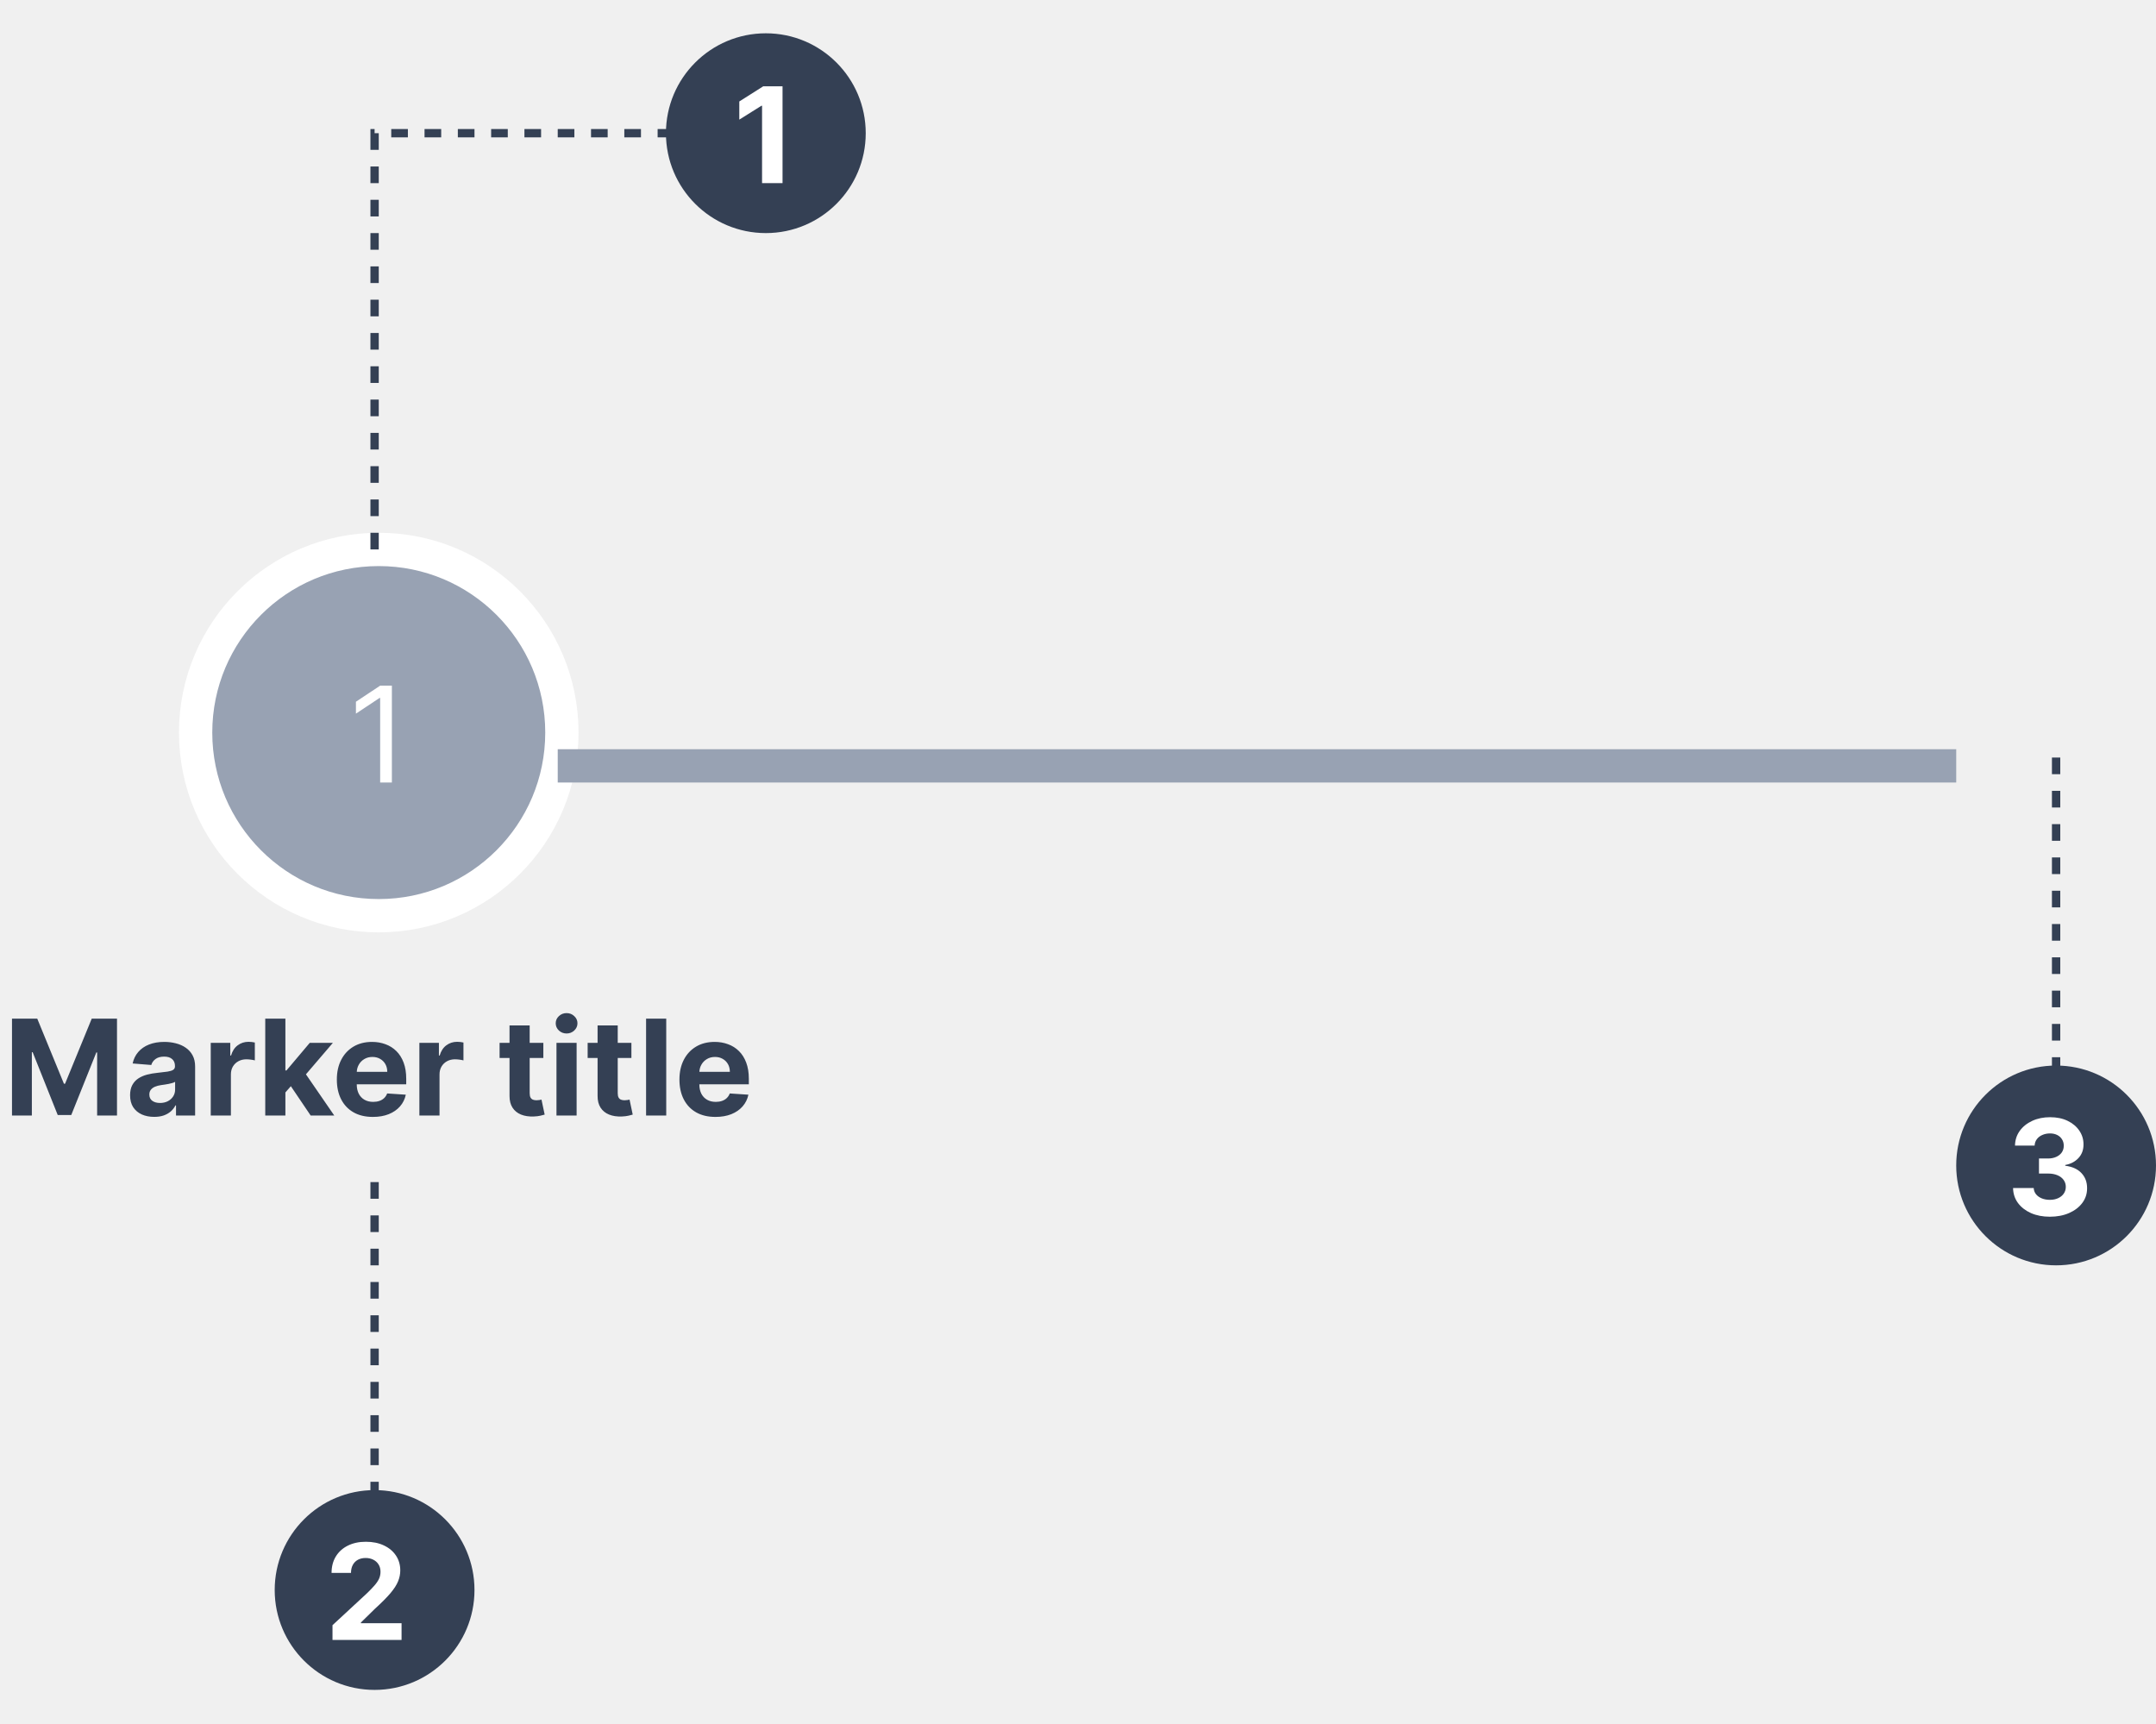
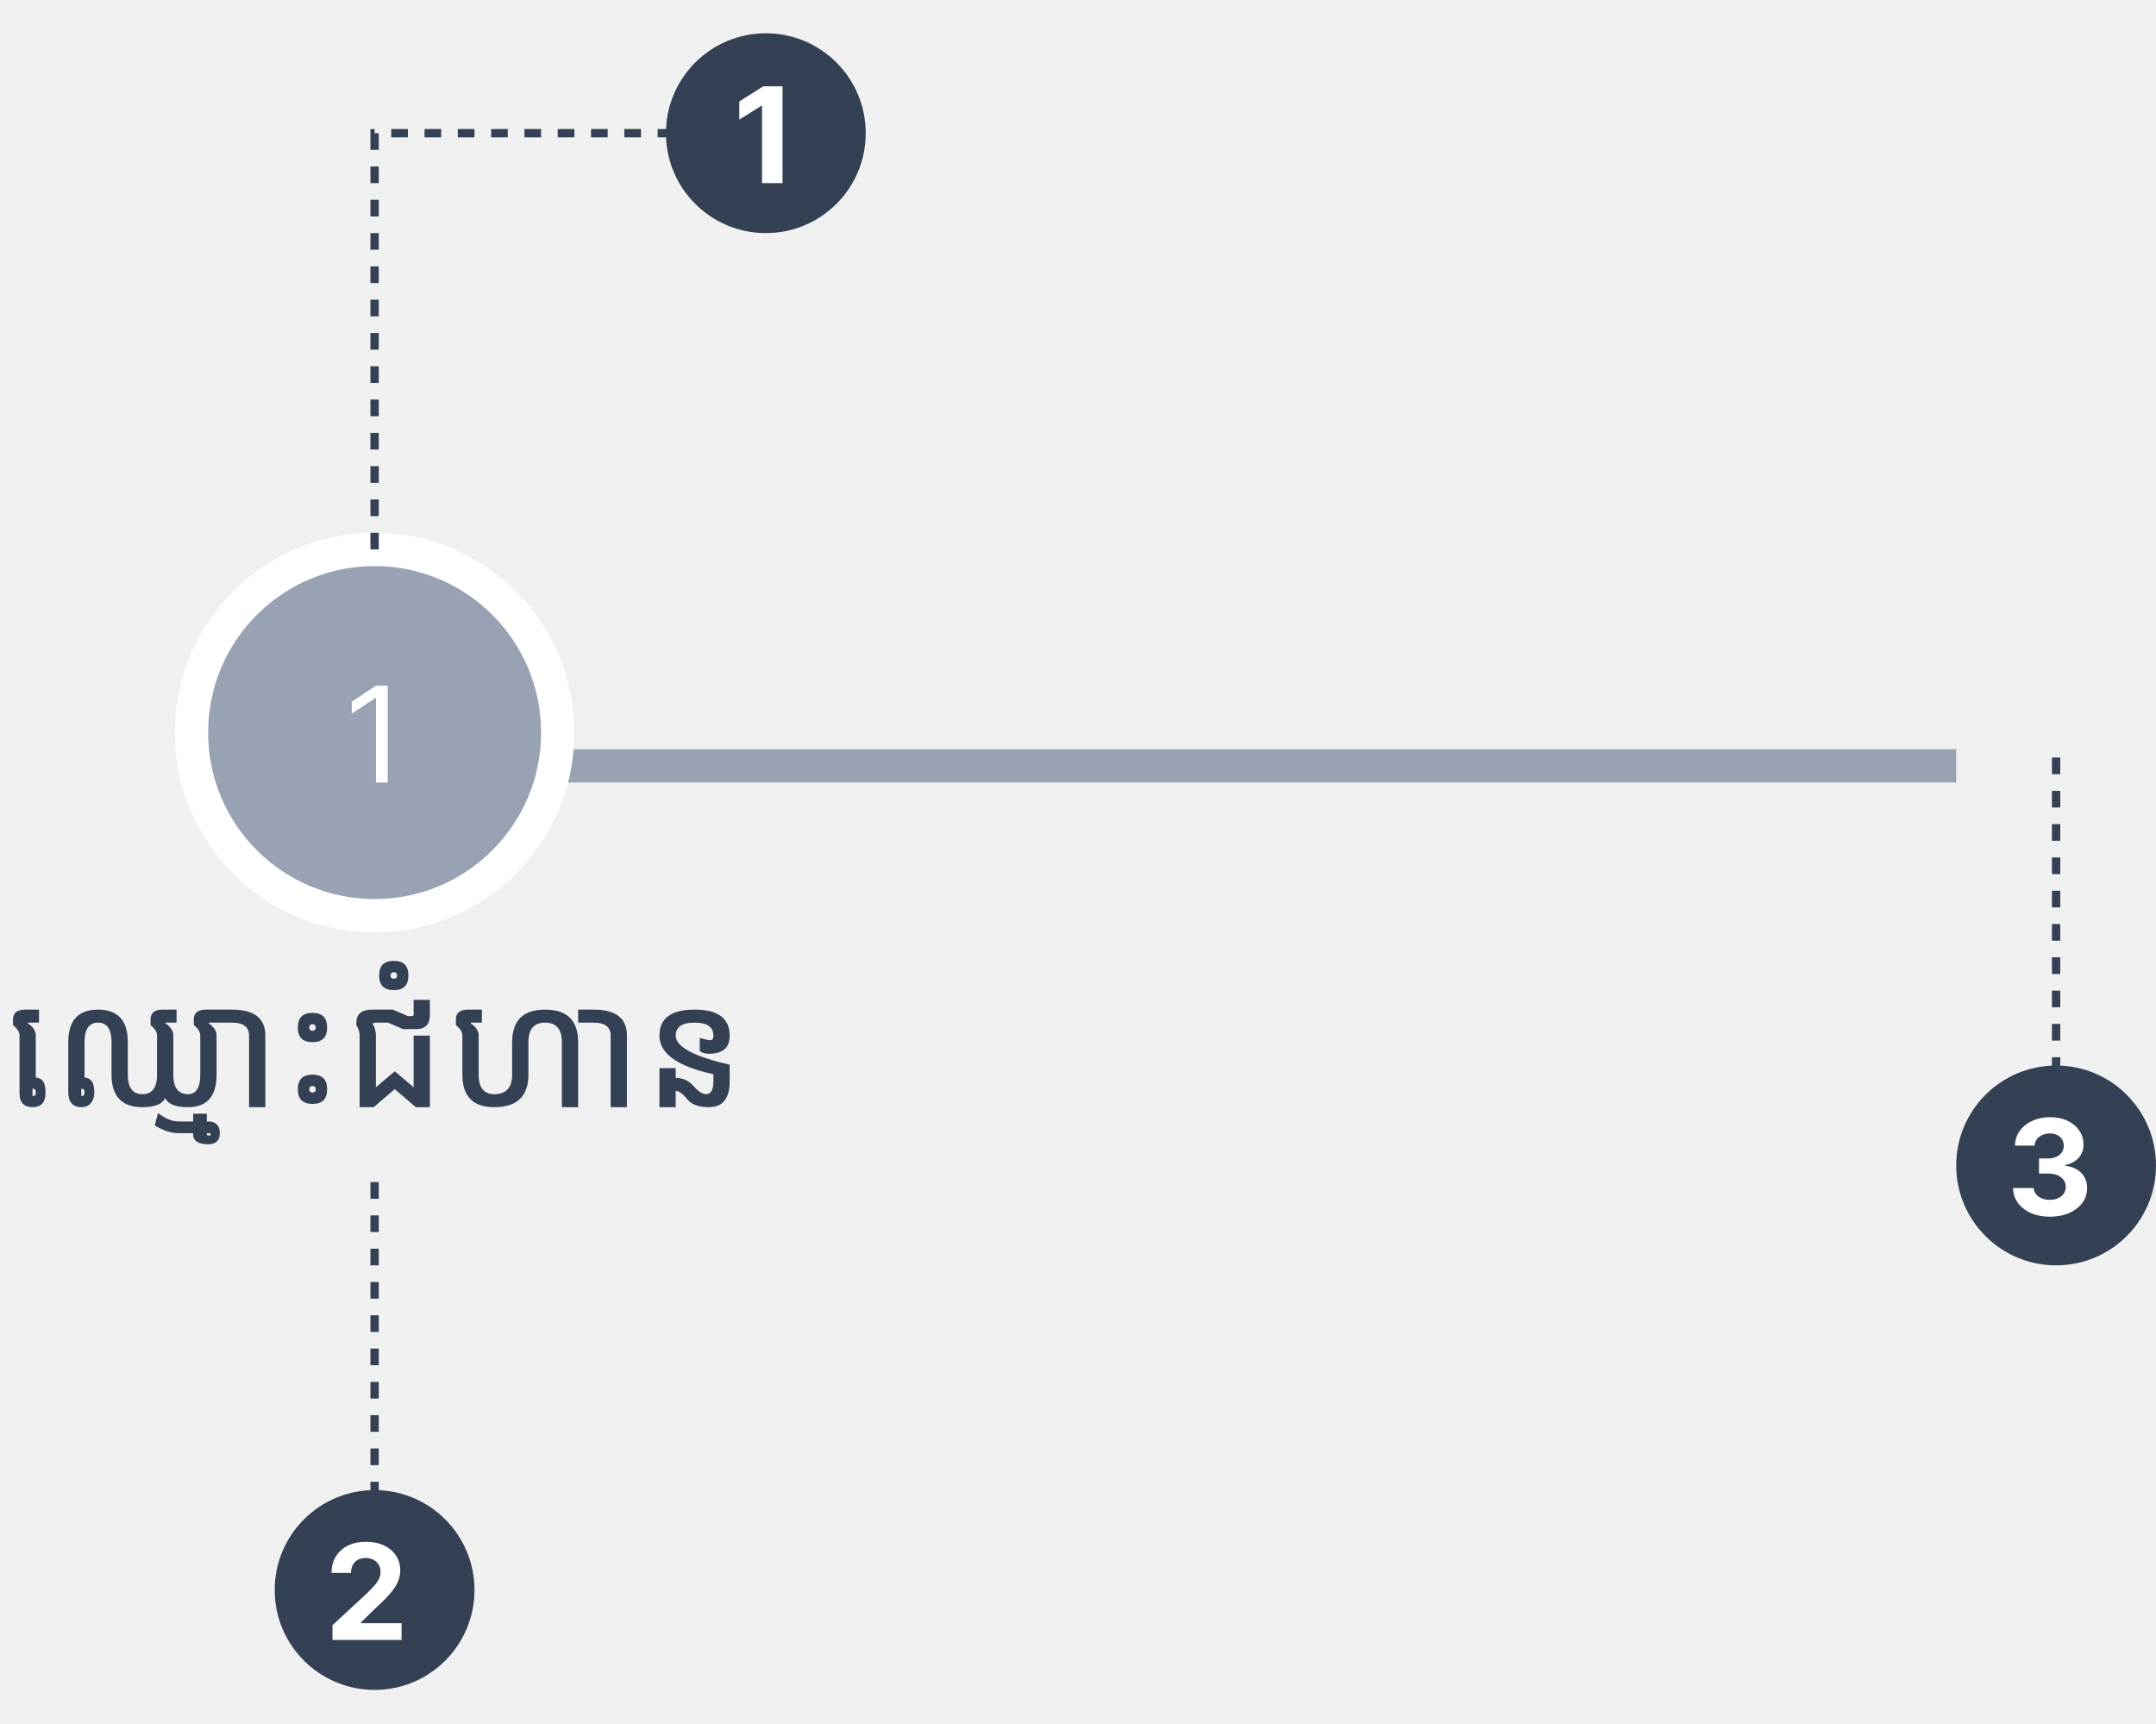
<svg xmlns="http://www.w3.org/2000/svg" width="259" height="207" viewBox="0 0 259 207" fill="none">
-   <rect x="23.5" y="66" width="44" height="44" rx="22" fill="#98A2B3" />
-   <path d="M47.077 82.364V94H45.668V83.841H45.599L42.758 85.727V84.296L45.668 82.364H47.077Z" fill="white" />
-   <rect x="23.5" y="66" width="44" height="44" rx="22" stroke="white" stroke-width="4" />
-   <path d="M1.441 122.364H4.475L7.68 130.182H7.816L11.021 122.364H14.055V134H11.668V126.426H11.572L8.56 133.943H6.935L3.924 126.398H3.827V134H1.441V122.364ZM18.525 134.165C17.968 134.165 17.472 134.068 17.036 133.875C16.601 133.678 16.256 133.388 16.002 133.006C15.752 132.619 15.627 132.138 15.627 131.562C15.627 131.078 15.716 130.67 15.894 130.341C16.072 130.011 16.315 129.746 16.621 129.545C16.928 129.345 17.277 129.193 17.667 129.091C18.061 128.989 18.474 128.917 18.905 128.875C19.413 128.822 19.822 128.773 20.133 128.727C20.443 128.678 20.669 128.606 20.809 128.511C20.949 128.417 21.019 128.277 21.019 128.091V128.057C21.019 127.697 20.905 127.419 20.678 127.222C20.455 127.025 20.137 126.926 19.724 126.926C19.288 126.926 18.942 127.023 18.684 127.216C18.426 127.405 18.256 127.644 18.173 127.932L15.934 127.75C16.048 127.22 16.271 126.761 16.604 126.375C16.938 125.985 17.368 125.686 17.894 125.477C18.424 125.265 19.038 125.159 19.735 125.159C20.22 125.159 20.684 125.216 21.127 125.33C21.574 125.443 21.97 125.619 22.315 125.858C22.663 126.097 22.938 126.403 23.139 126.778C23.339 127.15 23.44 127.595 23.44 128.114V134H21.144V132.79H21.076C20.936 133.062 20.748 133.303 20.514 133.511C20.279 133.716 19.996 133.877 19.667 133.994C19.337 134.108 18.957 134.165 18.525 134.165ZM19.218 132.494C19.574 132.494 19.889 132.424 20.161 132.284C20.434 132.14 20.648 131.947 20.803 131.705C20.959 131.462 21.036 131.187 21.036 130.881V129.955C20.96 130.004 20.856 130.049 20.724 130.091C20.595 130.129 20.449 130.165 20.286 130.199C20.123 130.229 19.96 130.258 19.798 130.284C19.635 130.307 19.487 130.328 19.354 130.347C19.07 130.388 18.822 130.455 18.61 130.545C18.398 130.636 18.233 130.759 18.116 130.915C17.998 131.066 17.94 131.256 17.94 131.483C17.94 131.812 18.059 132.064 18.298 132.239C18.54 132.409 18.847 132.494 19.218 132.494ZM25.317 134V125.273H27.664V126.795H27.755C27.914 126.254 28.181 125.845 28.556 125.568C28.931 125.288 29.363 125.148 29.852 125.148C29.973 125.148 30.104 125.155 30.244 125.17C30.384 125.186 30.507 125.206 30.613 125.233V127.381C30.499 127.347 30.342 127.316 30.141 127.29C29.941 127.263 29.757 127.25 29.59 127.25C29.234 127.25 28.916 127.328 28.636 127.483C28.359 127.634 28.139 127.847 27.977 128.119C27.817 128.392 27.738 128.706 27.738 129.062V134H25.317ZM34.057 131.489L34.063 128.585H34.416L37.211 125.273H39.989L36.234 129.659H35.66L34.057 131.489ZM31.864 134V122.364H34.285V134H31.864ZM37.319 134L34.751 130.199L36.364 128.489L40.154 134H37.319ZM44.795 134.17C43.897 134.17 43.124 133.989 42.477 133.625C41.833 133.258 41.336 132.739 40.988 132.068C40.639 131.394 40.465 130.597 40.465 129.676C40.465 128.778 40.639 127.991 40.988 127.312C41.336 126.634 41.827 126.106 42.459 125.727C43.096 125.348 43.842 125.159 44.698 125.159C45.274 125.159 45.81 125.252 46.306 125.438C46.806 125.619 47.242 125.894 47.613 126.261C47.988 126.629 48.28 127.091 48.488 127.648C48.696 128.201 48.8 128.848 48.8 129.591V130.256H41.431V128.756H46.522C46.522 128.407 46.446 128.098 46.295 127.83C46.143 127.561 45.933 127.35 45.664 127.199C45.399 127.044 45.09 126.966 44.738 126.966C44.37 126.966 44.045 127.051 43.761 127.222C43.48 127.388 43.261 127.614 43.102 127.898C42.943 128.178 42.861 128.491 42.857 128.835V130.261C42.857 130.693 42.937 131.066 43.096 131.381C43.259 131.695 43.488 131.938 43.783 132.108C44.079 132.278 44.429 132.364 44.834 132.364C45.103 132.364 45.35 132.326 45.573 132.25C45.797 132.174 45.988 132.061 46.147 131.909C46.306 131.758 46.427 131.572 46.511 131.352L48.749 131.5C48.636 132.038 48.403 132.508 48.05 132.909C47.702 133.307 47.251 133.617 46.698 133.841C46.149 134.061 45.514 134.17 44.795 134.17ZM50.38 134V125.273H52.727V126.795H52.818C52.977 126.254 53.244 125.845 53.619 125.568C53.994 125.288 54.425 125.148 54.914 125.148C55.035 125.148 55.166 125.155 55.306 125.17C55.446 125.186 55.569 125.206 55.675 125.233V127.381C55.562 127.347 55.405 127.316 55.204 127.29C55.003 127.263 54.819 127.25 54.653 127.25C54.297 127.25 53.978 127.328 53.698 127.483C53.422 127.634 53.202 127.847 53.039 128.119C52.88 128.392 52.8 128.706 52.8 129.062V134H50.38ZM65.272 125.273V127.091H60.016V125.273H65.272ZM61.209 123.182H63.63V131.318C63.63 131.542 63.664 131.716 63.732 131.841C63.8 131.962 63.895 132.047 64.016 132.097C64.141 132.146 64.285 132.17 64.448 132.17C64.562 132.17 64.675 132.161 64.789 132.142C64.903 132.119 64.99 132.102 65.05 132.091L65.431 133.892C65.31 133.93 65.139 133.973 64.92 134.023C64.7 134.076 64.433 134.108 64.119 134.119C63.535 134.142 63.024 134.064 62.584 133.886C62.149 133.708 61.81 133.432 61.568 133.057C61.325 132.682 61.206 132.208 61.209 131.636V123.182ZM66.849 134V125.273H69.269V134H66.849ZM68.065 124.148C67.705 124.148 67.396 124.028 67.138 123.79C66.885 123.547 66.758 123.258 66.758 122.92C66.758 122.587 66.885 122.301 67.138 122.062C67.396 121.82 67.705 121.699 68.065 121.699C68.424 121.699 68.731 121.82 68.985 122.062C69.243 122.301 69.371 122.587 69.371 122.92C69.371 123.258 69.243 123.547 68.985 123.79C68.731 124.028 68.424 124.148 68.065 124.148ZM75.85 125.273V127.091H70.594V125.273H75.85ZM71.788 123.182H74.208V131.318C74.208 131.542 74.242 131.716 74.31 131.841C74.379 131.962 74.473 132.047 74.594 132.097C74.719 132.146 74.863 132.17 75.026 132.17C75.14 132.17 75.254 132.161 75.367 132.142C75.481 132.119 75.568 132.102 75.629 132.091L76.009 133.892C75.888 133.93 75.718 133.973 75.498 134.023C75.278 134.076 75.011 134.108 74.697 134.119C74.113 134.142 73.602 134.064 73.163 133.886C72.727 133.708 72.388 133.432 72.146 133.057C71.903 132.682 71.784 132.208 71.788 131.636V123.182ZM80.035 122.364V134H77.614V122.364H80.035ZM85.951 134.17C85.053 134.17 84.281 133.989 83.633 133.625C82.989 133.258 82.493 132.739 82.144 132.068C81.796 131.394 81.621 130.597 81.621 129.676C81.621 128.778 81.796 127.991 82.144 127.312C82.493 126.634 82.983 126.106 83.616 125.727C84.252 125.348 84.998 125.159 85.854 125.159C86.43 125.159 86.966 125.252 87.462 125.438C87.962 125.619 88.398 125.894 88.769 126.261C89.144 126.629 89.436 127.091 89.644 127.648C89.853 128.201 89.957 128.848 89.957 129.591V130.256H82.587V128.756H87.678C87.678 128.407 87.603 128.098 87.451 127.83C87.299 127.561 87.089 127.35 86.82 127.199C86.555 127.044 86.246 126.966 85.894 126.966C85.527 126.966 85.201 127.051 84.917 127.222C84.637 127.388 84.417 127.614 84.258 127.898C84.099 128.178 84.017 128.491 84.013 128.835V130.261C84.013 130.693 84.093 131.066 84.252 131.381C84.415 131.695 84.644 131.938 84.94 132.108C85.235 132.278 85.585 132.364 85.991 132.364C86.26 132.364 86.506 132.326 86.729 132.25C86.953 132.174 87.144 132.061 87.303 131.909C87.462 131.758 87.584 131.572 87.667 131.352L89.906 131.5C89.792 132.038 89.559 132.508 89.207 132.909C88.858 133.307 88.407 133.617 87.854 133.841C87.305 134.061 86.671 134.17 85.951 134.17Z" fill="#344054" />
-   <rect x="67" y="90" width="168" height="4" fill="#98A2B3" />
+   <rect x="66" y="90" width="169" height="4" fill="#98A2B3" />
+   <rect x="23" y="66" width="44" height="44" rx="22" fill="#98A2B3" />
+   <path d="M46.577 82.364V94H45.168V83.841H45.099L42.258 85.727V84.296L45.168 82.364H46.577Z" fill="white" />
+   <rect x="23" y="66" width="44" height="44" rx="22" stroke="white" stroke-width="4" />
+   <path d="M4.219 130.891C4.172 130.823 4.068 130.784 3.906 130.773V131.664C4.068 131.664 4.172 131.63 4.219 131.562C4.271 131.49 4.297 131.378 4.297 131.227C4.297 131.07 4.271 130.958 4.219 130.891ZM4.297 129.438C4.693 129.469 4.987 129.625 5.18 129.906C5.372 130.182 5.469 130.628 5.469 131.242C5.469 131.857 5.333 132.305 5.062 132.586C4.792 132.862 4.406 133 3.906 133C3.406 133 3.021 132.862 2.75 132.586C2.479 132.305 2.344 131.857 2.344 131.242V124.406C2.344 123.979 2.083 123.557 1.562 123.141V122.453C1.562 121.672 2.057 121.281 3.047 121.281H4.688V122.844H3.359V122.938C3.984 123.354 4.297 123.844 4.297 124.406V129.438ZM9.766 131.664C9.927 131.664 10.031 131.63 10.078 131.562C10.13 131.49 10.156 131.378 10.156 131.227C10.156 131.07 10.13 130.958 10.078 130.891C10.031 130.823 9.927 130.784 9.766 130.773V131.664ZM8.203 125.188C8.203 122.583 9.396 121.281 11.781 121.281C14.162 121.281 15.352 122.583 15.352 125.188V129.094C15.352 130.656 15.938 131.438 17.109 131.438C18.281 131.438 18.867 130.656 18.867 129.094V124.406C18.867 123.979 18.607 123.557 18.086 123.141V122.453C18.086 121.672 18.581 121.281 19.57 121.281H21.211V122.844H19.883V122.938C20.508 123.354 20.82 123.844 20.82 124.406V129.094C20.82 130.656 21.406 131.438 22.578 131.438C23.568 131.438 24.062 130.656 24.062 129.094V124.406C24.062 123.979 23.802 123.557 23.281 123.141V122.453C23.281 121.672 23.776 121.281 24.766 121.281H26.406V122.844H25.078V122.938C25.703 123.354 26.016 123.844 26.016 124.406V129.094C26.016 131.698 24.87 133 22.578 133C21.088 133 20.177 132.633 19.844 131.898C19.51 132.633 18.599 133 17.109 133C14.635 133 13.398 131.698 13.398 129.094V125.188C13.398 123.625 12.859 122.844 11.781 122.844C10.698 122.844 10.156 123.625 10.156 125.188V129.438C10.552 129.469 10.846 129.625 11.039 129.906C11.232 130.182 11.328 130.628 11.328 131.242C11.328 131.753 11.193 132.174 10.922 132.508C10.651 132.836 10.266 133 9.766 133C9.266 133 8.88 132.849 8.609 132.547C8.339 132.24 8.203 131.805 8.203 131.242V125.188ZM24.844 136.125C24.844 136.318 24.904 136.414 25.023 136.414C25.148 136.414 25.232 136.398 25.273 136.367C25.31 136.341 25.328 136.307 25.328 136.266C25.328 136.224 25.305 136.19 25.258 136.164C25.206 136.143 25.128 136.13 25.023 136.125H24.844ZM24.844 134.719H25.102C25.477 134.719 25.789 134.836 26.039 135.07C26.284 135.305 26.406 135.674 26.406 136.18C26.406 136.586 26.289 136.898 26.055 137.117C25.82 137.341 25.469 137.453 25 137.453C23.802 137.453 23.203 137.049 23.203 136.242V136.125H21.523C20.549 136.125 19.573 135.812 18.594 135.188L18.984 133.703C19.833 134.38 20.68 134.719 21.523 134.719H23.203V133.781H24.844V134.719ZM26.016 121.281H27.891C30.547 121.281 31.875 122.323 31.875 124.406V133H29.922V124.406C29.922 123.365 29.245 122.844 27.891 122.844H26.016V121.281ZM37.148 123.43C37.148 123.56 37.182 123.656 37.25 123.719C37.312 123.786 37.409 123.82 37.539 123.82C37.669 123.82 37.766 123.786 37.828 123.719C37.896 123.656 37.93 123.56 37.93 123.43C37.93 123.299 37.896 123.203 37.828 123.141C37.766 123.073 37.669 123.039 37.539 123.039C37.409 123.039 37.312 123.073 37.25 123.141C37.182 123.203 37.148 123.299 37.148 123.43ZM39.297 123.43C39.297 124.018 39.151 124.458 38.859 124.75C38.568 125.042 38.128 125.188 37.539 125.188C36.95 125.188 36.51 125.042 36.219 124.75C35.927 124.458 35.781 124.018 35.781 123.43C35.781 122.841 35.927 122.401 36.219 122.109C36.51 121.818 36.95 121.672 37.539 121.672C38.128 121.672 38.568 121.818 38.859 122.109C39.151 122.401 39.297 122.841 39.297 123.43ZM37.148 130.852C37.148 130.982 37.182 131.078 37.25 131.141C37.312 131.208 37.409 131.242 37.539 131.242C37.669 131.242 37.766 131.208 37.828 131.141C37.896 131.078 37.93 130.982 37.93 130.852C37.93 130.721 37.896 130.625 37.828 130.562C37.766 130.495 37.669 130.461 37.539 130.461C37.409 130.461 37.312 130.495 37.25 130.562C37.182 130.625 37.148 130.721 37.148 130.852ZM39.297 130.852C39.297 131.44 39.151 131.88 38.859 132.172C38.568 132.464 38.128 132.609 37.539 132.609C36.95 132.609 36.51 132.464 36.219 132.172C35.927 131.88 35.781 131.44 35.781 130.852C35.781 130.263 35.927 129.823 36.219 129.531C36.51 129.24 36.95 129.094 37.539 129.094C38.128 129.094 38.568 129.24 38.859 129.531C39.151 129.823 39.297 130.263 39.297 130.852ZM43.203 124.406C43.203 123.99 43.073 123.573 42.812 123.156V122.844C42.812 121.802 43.438 121.281 44.688 121.281H47.203L49 122.062H49.453C49.609 122.062 49.688 122.01 49.688 121.906V120.109H51.641V121.906C51.641 123.052 51.094 123.625 50 123.625H48.422L46.625 122.844H45.234C44.922 122.844 44.766 122.896 44.766 123C45.026 123.417 45.156 123.885 45.156 124.406V130.609L47.422 128.688L49.688 130.609V124.406H51.641V133H49.953L47.422 130.828L44.891 133H43.203V124.406ZM46.914 117.18C46.914 117.31 46.948 117.406 47.016 117.469C47.078 117.536 47.175 117.57 47.305 117.57C47.435 117.57 47.534 117.536 47.602 117.469C47.664 117.406 47.695 117.31 47.695 117.18C47.695 117.049 47.664 116.953 47.602 116.891C47.534 116.823 47.435 116.789 47.305 116.789C47.175 116.789 47.078 116.823 47.016 116.891C46.948 116.953 46.914 117.049 46.914 117.18ZM49.062 117.18C49.062 117.768 48.917 118.208 48.625 118.5C48.333 118.792 47.893 118.938 47.305 118.938C46.716 118.938 46.276 118.792 45.984 118.5C45.693 118.208 45.547 117.768 45.547 117.18C45.547 116.591 45.693 116.151 45.984 115.859C46.276 115.568 46.716 115.422 47.305 115.422C47.893 115.422 48.333 115.568 48.625 115.859C48.917 116.151 49.062 116.591 49.062 117.18ZM57.5 124.406V129.094C57.5 130.656 58.125 131.438 59.375 131.438C60.807 131.438 61.523 130.656 61.523 129.094V125.188C61.523 122.583 62.844 121.281 65.484 121.281C68.13 121.281 69.453 122.583 69.453 125.188V133H67.5V125.188C67.5 123.625 66.828 122.844 65.484 122.844C64.146 122.844 63.477 123.625 63.477 125.188V129.094C63.477 131.698 62.109 133 59.375 133C56.823 133 55.547 131.698 55.547 129.094V124.406C55.547 123.979 55.286 123.557 54.766 123.141V122.453C54.766 121.672 55.26 121.281 56.25 121.281H57.891V122.844H56.562V122.938C57.188 123.354 57.5 123.844 57.5 124.406ZM69.453 121.281H71.328C73.984 121.281 75.312 122.323 75.312 124.406V133H73.359V124.406C73.359 123.365 72.682 122.844 71.328 122.844H69.453V121.281ZM87.656 127.898V129.875C87.656 131.958 86.823 133 85.156 133C83.922 133 83.047 132.674 82.531 132.023C82.016 131.372 81.562 131.047 81.172 131.047V133H79.219V128.312H81.172V129.484C82.031 129.484 82.745 129.81 83.312 130.461C83.885 131.112 84.388 131.438 84.82 131.438C85.409 131.438 85.703 130.917 85.703 129.875V129.039C81.38 128.102 79.219 126.557 79.219 124.406C79.219 122.323 80.625 121.281 83.438 121.281C86.25 121.281 87.656 122.323 87.656 124.406C87.656 125.859 86.828 126.586 85.172 126.586C84.719 126.586 84.349 126.479 84.062 126.266V124.68C84.698 124.867 85.104 124.961 85.281 124.961C85.562 124.961 85.703 124.776 85.703 124.406C85.703 123.365 84.948 122.844 83.438 122.844C81.927 122.844 81.172 123.365 81.172 124.406C81.172 125.745 83.333 126.909 87.656 127.898Z" fill="#344054" />
  <circle cx="45" cy="191" r="12" fill="#344054" />
  <path d="M39.943 197V195.227L44.085 191.392C44.438 191.051 44.733 190.744 44.972 190.472C45.214 190.199 45.398 189.932 45.523 189.67C45.648 189.405 45.71 189.119 45.71 188.812C45.71 188.472 45.633 188.178 45.477 187.932C45.322 187.682 45.11 187.491 44.841 187.358C44.572 187.222 44.267 187.153 43.926 187.153C43.57 187.153 43.26 187.225 42.994 187.369C42.729 187.513 42.525 187.72 42.381 187.989C42.237 188.258 42.165 188.578 42.165 188.949H39.83C39.83 188.187 40.002 187.527 40.347 186.966C40.691 186.405 41.174 185.972 41.795 185.665C42.417 185.358 43.133 185.205 43.943 185.205C44.776 185.205 45.502 185.352 46.119 185.648C46.74 185.939 47.224 186.345 47.568 186.864C47.913 187.383 48.085 187.977 48.085 188.648C48.085 189.087 47.998 189.521 47.824 189.949C47.653 190.377 47.349 190.852 46.909 191.375C46.47 191.894 45.85 192.517 45.051 193.244L43.352 194.909V194.989H48.239V197H39.943Z" fill="white" />
  <path d="M45 180L45 141" stroke="#344054" stroke-dasharray="2 2" />
  <circle cx="247" cy="140" r="12" fill="#344054" />
  <path d="M246.244 146.159C245.396 146.159 244.64 146.013 243.977 145.722C243.318 145.426 242.797 145.021 242.415 144.506C242.036 143.987 241.841 143.388 241.83 142.71H244.307C244.322 142.994 244.415 143.244 244.585 143.46C244.759 143.672 244.991 143.837 245.278 143.955C245.566 144.072 245.89 144.131 246.25 144.131C246.625 144.131 246.956 144.064 247.244 143.932C247.532 143.799 247.758 143.616 247.92 143.381C248.083 143.146 248.165 142.875 248.165 142.568C248.165 142.258 248.078 141.983 247.903 141.744C247.733 141.502 247.487 141.312 247.165 141.176C246.847 141.04 246.468 140.972 246.028 140.972H244.943V139.165H246.028C246.4 139.165 246.727 139.1 247.011 138.972C247.299 138.843 247.523 138.665 247.682 138.438C247.841 138.206 247.92 137.938 247.92 137.631C247.92 137.339 247.85 137.083 247.71 136.864C247.574 136.64 247.381 136.466 247.131 136.341C246.884 136.216 246.597 136.153 246.267 136.153C245.934 136.153 245.629 136.214 245.352 136.335C245.076 136.453 244.854 136.621 244.688 136.841C244.521 137.061 244.432 137.318 244.42 137.614H242.062C242.074 136.943 242.265 136.352 242.636 135.841C243.008 135.33 243.508 134.93 244.136 134.642C244.769 134.35 245.483 134.205 246.278 134.205C247.081 134.205 247.784 134.35 248.386 134.642C248.989 134.934 249.456 135.328 249.79 135.824C250.127 136.316 250.294 136.869 250.29 137.483C250.294 138.134 250.091 138.678 249.682 139.114C249.277 139.549 248.748 139.826 248.097 139.943V140.034C248.953 140.144 249.604 140.441 250.051 140.926C250.502 141.407 250.725 142.009 250.722 142.733C250.725 143.396 250.534 143.985 250.148 144.5C249.765 145.015 249.237 145.42 248.562 145.716C247.888 146.011 247.116 146.159 246.244 146.159Z" fill="white" />
  <path d="M247 129L247 90" stroke="#344054" stroke-dasharray="2 2" />
  <circle cx="92" cy="16" r="12" fill="#344054" />
  <path d="M94.006 10.364V22H91.546V12.699H91.477L88.812 14.369V12.188L91.693 10.364H94.006Z" fill="white" />
  <path d="M89 16H45V66" stroke="#344054" stroke-dasharray="2 2" />
</svg>
